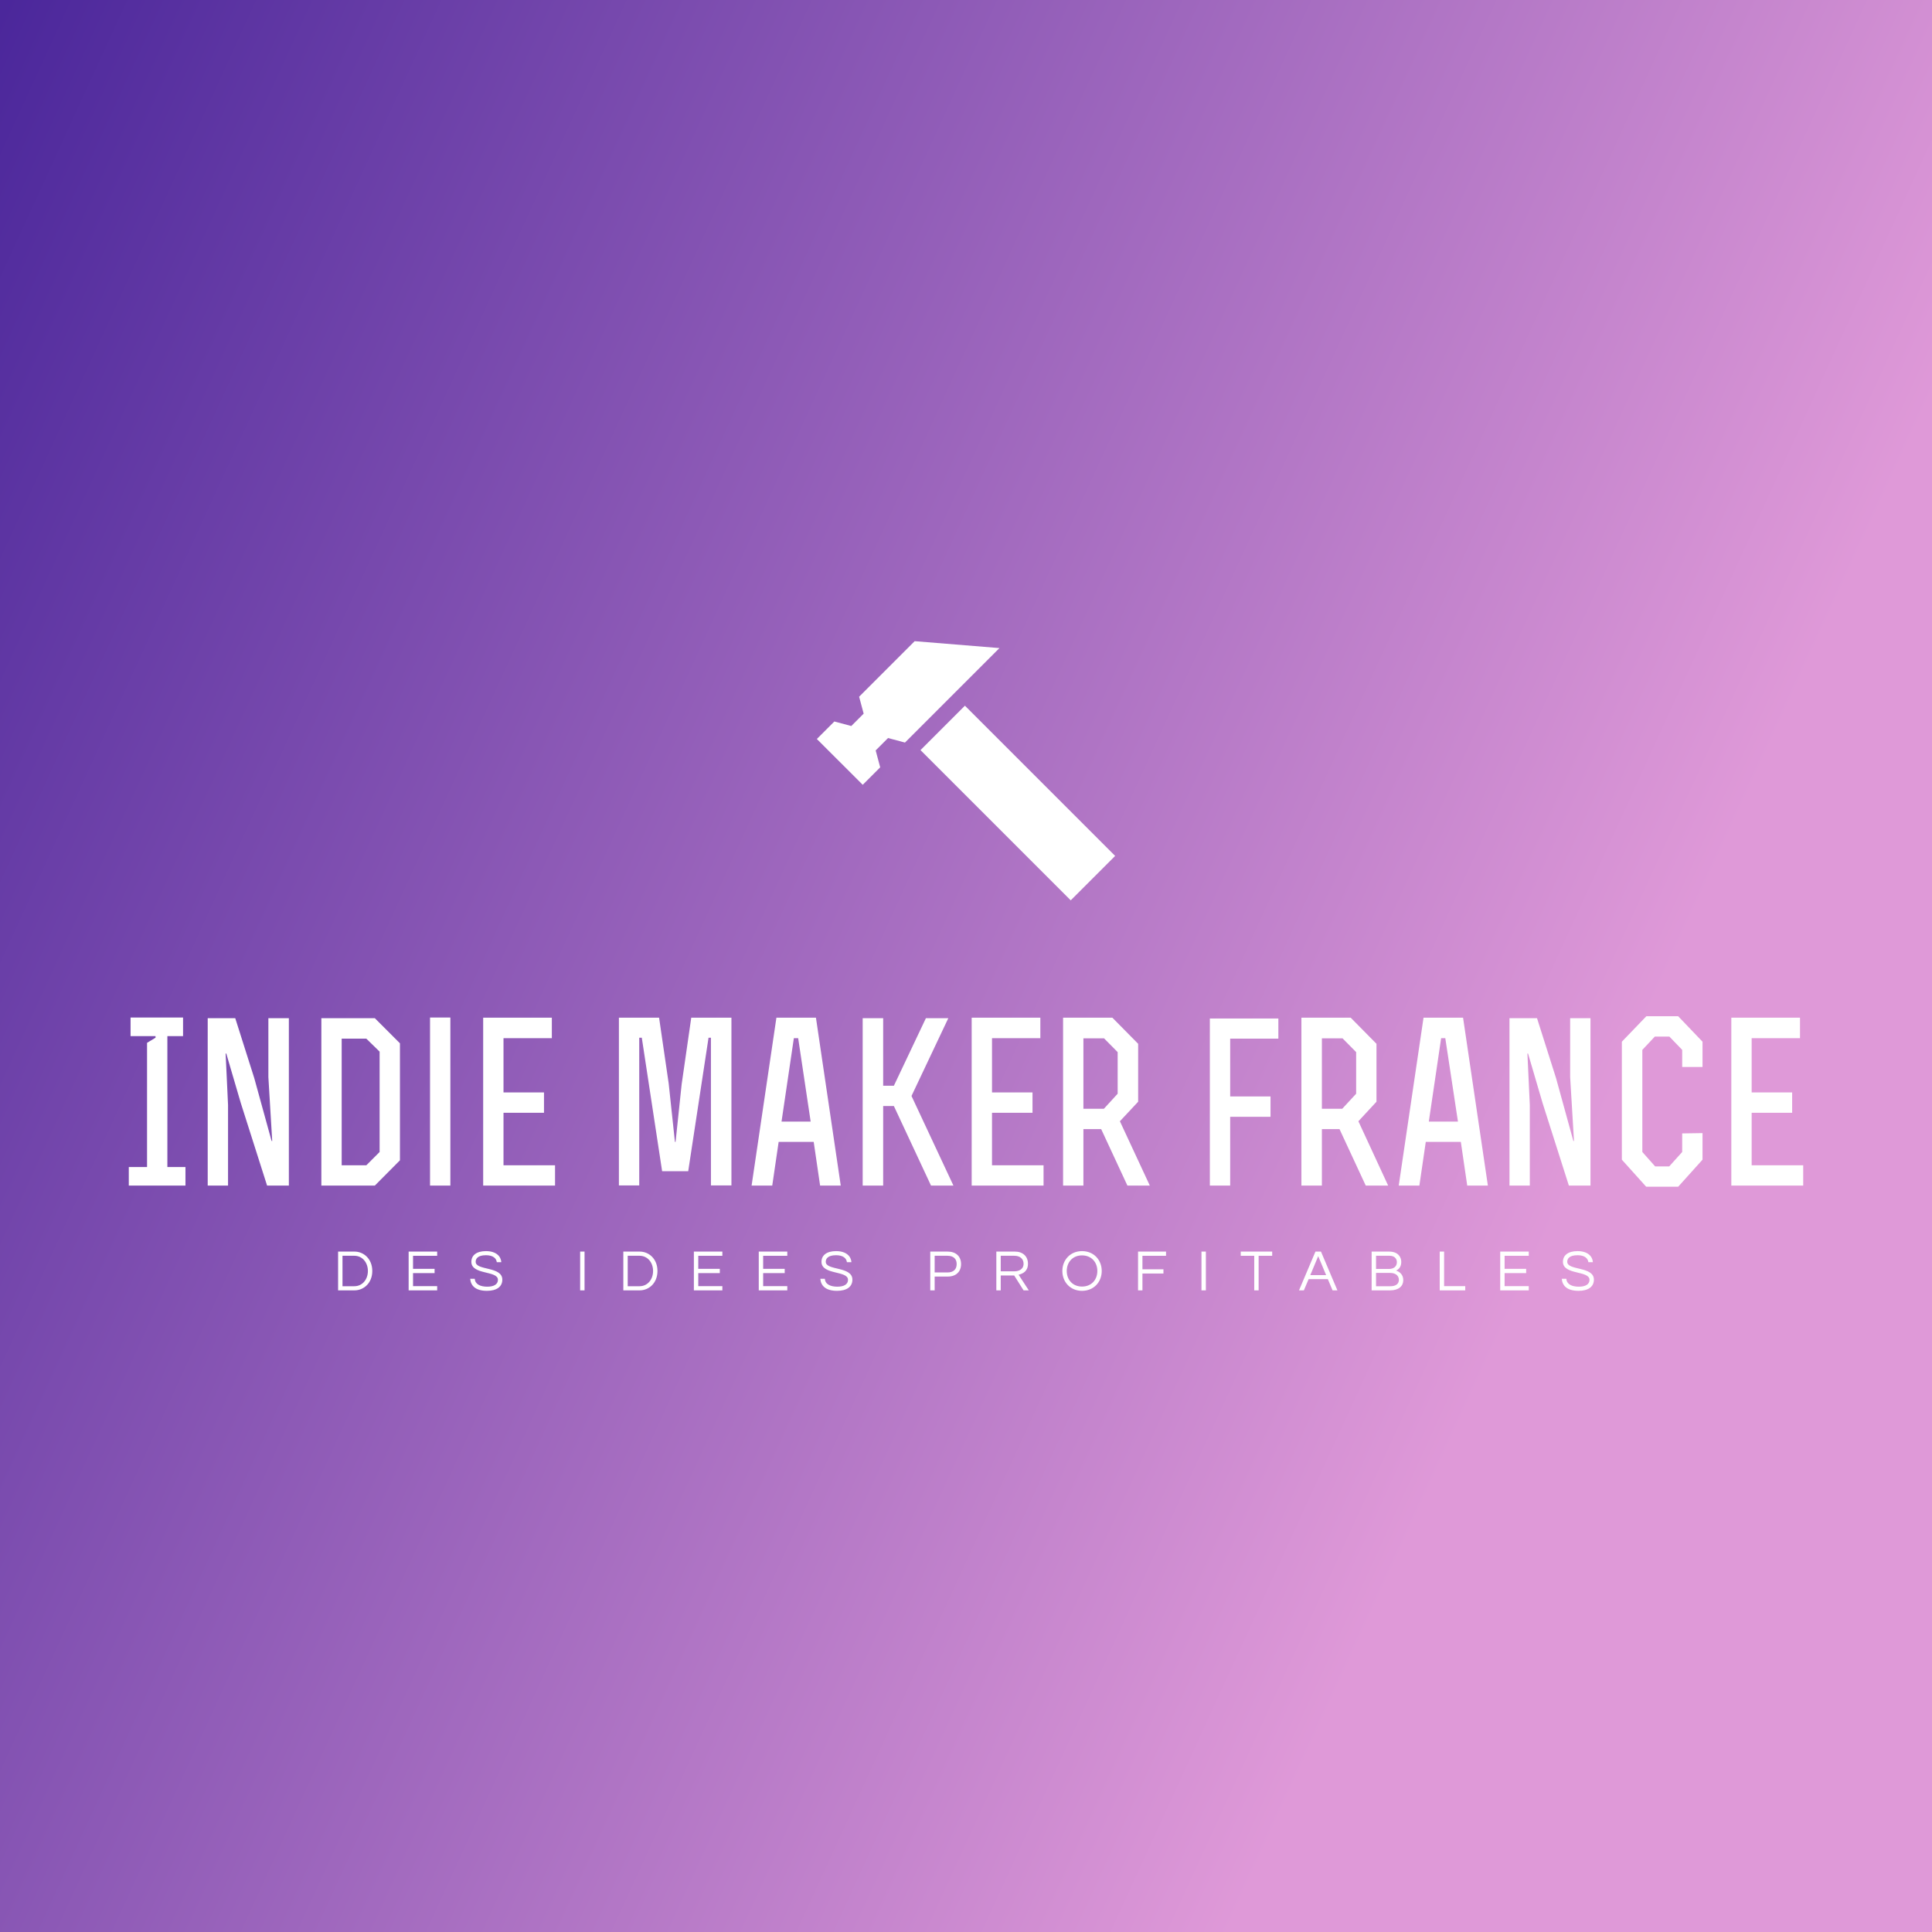
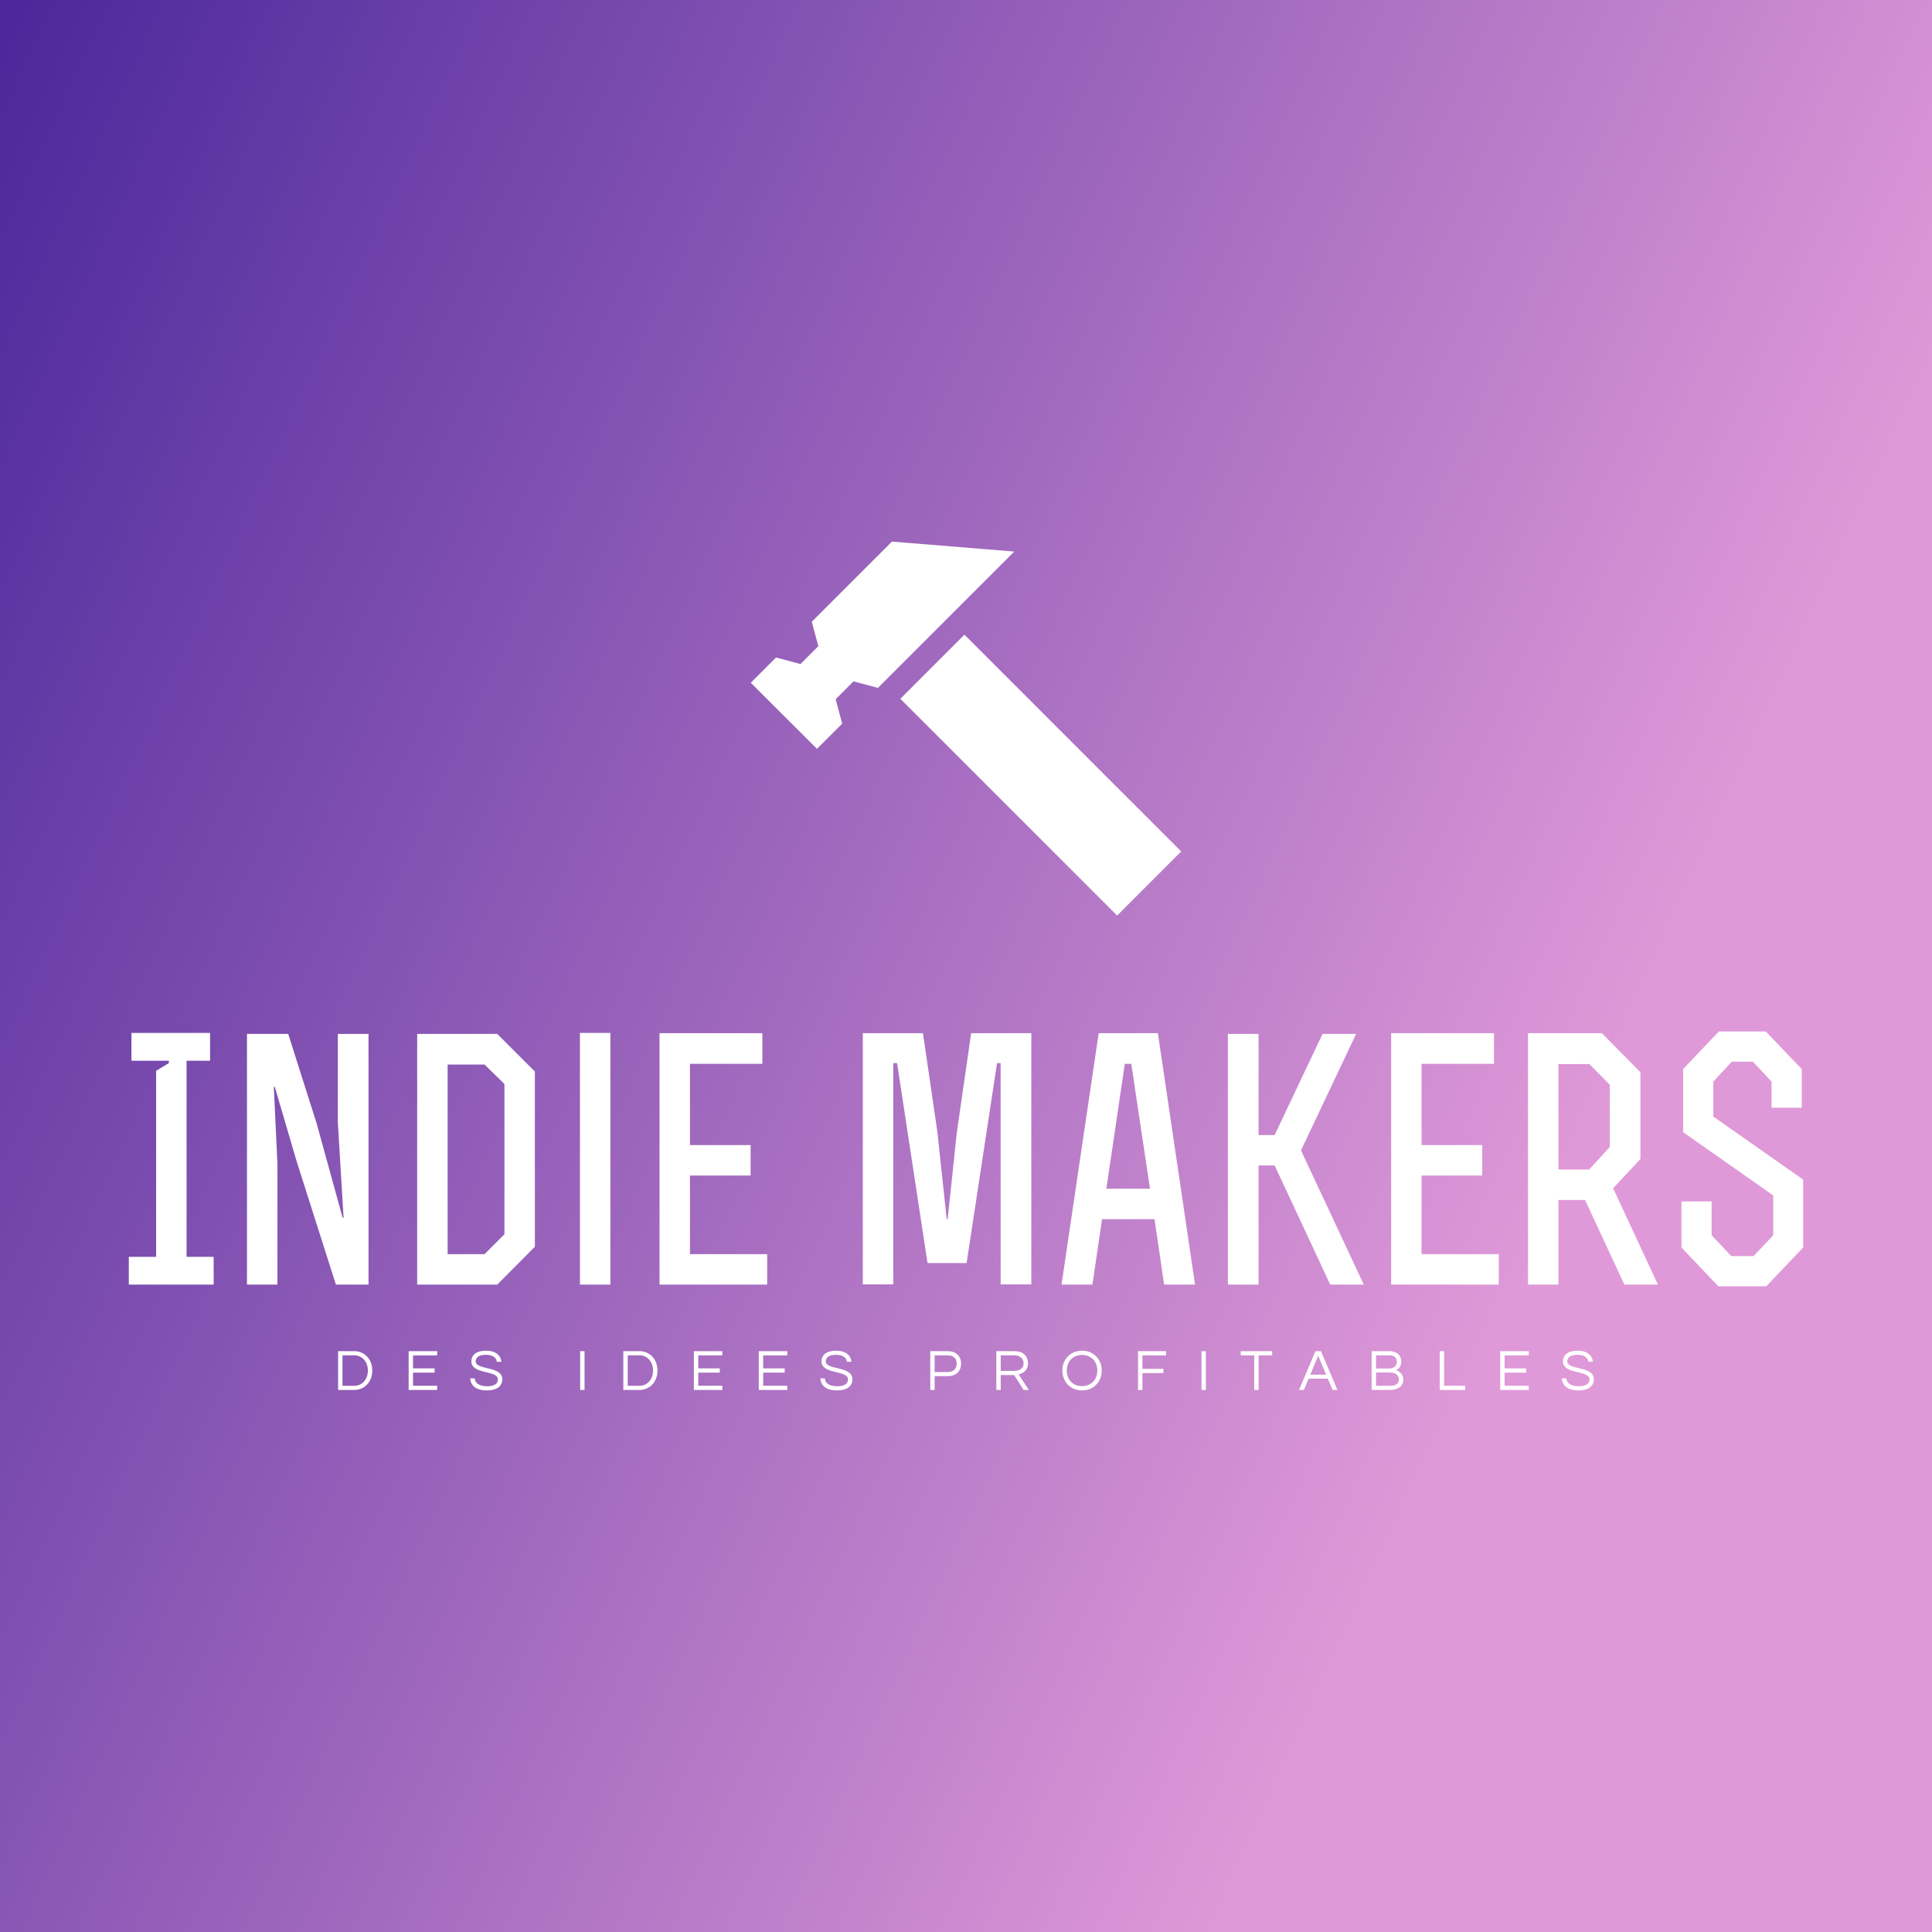
- <svg xmlns="http://www.w3.org/2000/svg" data-v-29081953="" viewBox="0 0 300 300">
-   <defs data-v-29081953="">
-     <linearGradient data-v-29081953="" gradientTransform="rotate(25)" id="408713e2-5c80-47c2-bfd0-060e85892228" x1="0%" y1="0%" x2="100%" y2="0%">
-       <stop data-v-29081953="" offset="0%" stop-color="#4B279B" stop-opacity="1" />
-       <stop data-v-29081953="" offset="100%" stop-color="#DF99D8" stop-opacity="1" />
+ <svg xmlns="http://www.w3.org/2000/svg" data-v-fde0c5aa="" viewBox="0 0 300 300" class="iconAboveSlogan">
+   <defs data-v-fde0c5aa="">
+     <linearGradient data-v-fde0c5aa="" gradientTransform="rotate(25)" id="1ae049cc-aecf-4100-8c21-f85ae9c2ea52" x1="0%" y1="0%" x2="100%" y2="0%">
+       <stop data-v-fde0c5aa="" offset="0%" stop-color="#4B279B" stop-opacity="1" />
+       <stop data-v-fde0c5aa="" offset="100%" stop-color="#DF99D8" stop-opacity="1" />
    </linearGradient>
  </defs>
-   <rect data-v-29081953="" fill="url(#408713e2-5c80-47c2-bfd0-060e85892228)" x="0" y="0" width="300px" height="300px" class="logo-background-square" />
-   <defs data-v-29081953="" />
-   <g data-v-29081953="" id="3fa48c41-5ace-462b-be6e-b8bab0a743b1" fill="#ffffff" transform="matrix(2.485422,0,0,2.485422,19.03069,158.0025)">
-     <path d="M3.93 10.50L3.93 9.34L2.80 9.34L2.80 1.16L3.78 1.16L3.78 0L0.50 0L0.50 1.16L2.06 1.16L2.06 1.26L1.53 1.58L1.53 9.34L0.39 9.34L0.39 10.50ZM5.32 10.50L6.59 10.50L6.59 5.46L6.44 2.25L6.48 2.25L7.39 5.35L9.03 10.50L10.39 10.50L10.39 0.04L9.11 0.04L9.11 3.72L9.35 7.71L9.31 7.71L8.23 3.79L7.04 0.04L5.32 0.04ZM13.69 9.23L13.69 1.32L15.23 1.32L16.06 2.13L16.06 8.40L15.23 9.23ZM12.42 10.50C13.52 10.50 14.64 10.50 15.76 10.50L17.33 8.92L17.33 1.61L15.76 0.04L12.42 0.04ZM20.48 10.50L20.48 0C19.39 0 20.30 0 19.21 0L19.21 10.50ZM23.80 4.68L23.80 1.29L26.82 1.29L26.82 0.01C25.13 0.01 24.22 0.01 22.53 0.01L22.53 10.50L27.02 10.50L27.02 9.23L23.80 9.23L23.80 5.95L26.33 5.95L26.33 4.68ZM36.76 10.49L38.04 10.49L38.04 0.01L35.53 0.01L34.93 4.17L34.55 7.77L34.51 7.77L34.12 4.12L33.52 0.01C32.38 0.01 32.14 0.01 31.01 0.01L31.01 10.49L32.28 10.49L32.28 1.26L32.44 1.26L33.71 9.60L35.34 9.60L36.61 1.26L36.76 1.26ZM39.30 10.50L40.59 10.50L40.99 7.77L43.18 7.77L43.58 10.50L44.87 10.50L43.32 0.01L40.85 0.01ZM42.99 6.50L41.17 6.50L41.94 1.29L42.21 1.29ZM47.52 0.04L46.24 0.04L46.24 10.50L47.52 10.50L47.52 5.53L48.19 5.53L50.51 10.50L51.91 10.50L49.29 4.90L51.59 0.04L50.19 0.04L48.19 4.26L47.52 4.26ZM54.32 4.68L54.32 1.29L57.34 1.29L57.34 0.01C55.65 0.01 54.74 0.01 53.05 0.01L53.05 10.50L57.54 10.50L57.54 9.23L54.32 9.23L54.32 5.95L56.85 5.95L56.85 4.68ZM60.03 1.30L61.32 1.30L62.17 2.16L62.17 4.76L61.31 5.70L60.03 5.70ZM60.03 6.97L61.14 6.97L62.78 10.50L64.18 10.50L62.31 6.48L63.45 5.26L63.45 1.64L61.84 0.01L58.76 0.01L58.76 10.50L60.03 10.50ZM69.20 4.93L69.20 1.32L72.21 1.32L72.21 0.06C70.52 0.06 69.62 0.06 67.93 0.06L67.93 10.50C68.36 10.50 68.78 10.50 69.20 10.50L69.20 6.20L71.72 6.20L71.72 4.93ZM74.93 1.30L76.22 1.30L77.07 2.16L77.07 4.76L76.20 5.70L74.93 5.70ZM74.93 6.97L76.03 6.97L77.67 10.50L79.07 10.50L77.21 6.48L78.34 5.26L78.34 1.64L76.73 0.01L73.65 0.01L73.65 10.50L74.93 10.50ZM79.73 10.50L81.02 10.50L81.42 7.77L83.61 7.77L84.01 10.50L85.30 10.50L83.75 0.01L81.28 0.01ZM83.43 6.50L81.61 6.50L82.38 1.29L82.64 1.29ZM86.65 10.50L87.92 10.50L87.92 5.46L87.77 2.25L87.81 2.25L88.72 5.35L90.36 10.50L91.71 10.50L91.71 0.04L90.44 0.04L90.44 3.72L90.68 7.71L90.64 7.71L89.56 3.79L88.37 0.04L86.65 0.04ZM97.44 3.09L98.71 3.09L98.71 1.51L97.19-0.08L95.20-0.08L93.67 1.51L93.67 8.88L95.19 10.57L97.19 10.57L98.71 8.88L98.71 7.22L97.44 7.24L97.44 8.40L96.63 9.30L95.75 9.30L94.95 8.40L94.95 2.02L95.73 1.19L96.64 1.19L97.44 2.02ZM101.78 4.68L101.78 1.29L104.80 1.29L104.80 0.01C103.11 0.01 102.20 0.01 100.51 0.01L100.51 10.50L105 10.50L105 9.23L101.78 9.23L101.78 5.95L104.31 5.95L104.31 4.68Z" />
+   <rect data-v-fde0c5aa="" fill="url(#1ae049cc-aecf-4100-8c21-f85ae9c2ea52)" x="0" y="0" width="300px" height="300px" class="logo-background-square" />
+   <defs data-v-fde0c5aa="" />
+   <g data-v-fde0c5aa="" id="2a5d03d7-661a-4a2e-a8b0-0078d92b52b5" fill="#ffffff" transform="matrix(3.722262,0,0,3.722262,18.54832,160.3913)">
+     <path d="M3.93 10.50L3.93 9.34L2.80 9.34L2.80 1.16L3.78 1.16L3.78 0L0.50 0L0.50 1.16L2.06 1.16L2.06 1.26L1.53 1.58L1.53 9.34L0.39 9.34L0.39 10.50ZM5.32 10.50L6.59 10.50L6.59 5.46L6.44 2.25L6.48 2.25L7.39 5.35L9.03 10.50L10.39 10.50L10.39 0.04L9.11 0.04L9.11 3.72L9.35 7.71L9.31 7.71L8.23 3.79L7.04 0.04L5.32 0.04ZM13.69 9.23L13.69 1.32L15.23 1.32L16.06 2.13L16.06 8.40L15.23 9.23ZM12.42 10.50C13.52 10.50 14.64 10.50 15.76 10.50L17.33 8.92L17.33 1.61L15.76 0.04L12.42 0.04ZM20.48 10.50L20.48 0C19.39 0 20.30 0 19.21 0L19.21 10.50ZM23.80 4.68L23.80 1.29L26.82 1.29L26.82 0.01C25.13 0.01 24.22 0.01 22.53 0.01L22.53 10.50L27.02 10.50L27.02 9.23L23.80 9.23L23.80 5.95L26.33 5.95L26.33 4.68ZM36.76 10.49L38.04 10.49L38.04 0.01L35.53 0.01L34.93 4.17L34.55 7.77L34.51 7.77L34.12 4.12L33.52 0.01C32.38 0.01 32.14 0.01 31.01 0.01L31.01 10.49L32.28 10.49L32.28 1.26L32.44 1.26L33.71 9.60L35.34 9.60L36.61 1.26L36.76 1.26ZM39.30 10.50L40.59 10.50L40.99 7.77L43.18 7.77L43.58 10.50L44.87 10.50L43.32 0.01L40.85 0.01ZM42.99 6.50L41.17 6.50L41.94 1.29L42.21 1.29ZM47.52 0.04L46.24 0.04L46.24 10.50L47.52 10.50L47.52 5.53L48.19 5.53L50.51 10.50L51.91 10.50L49.29 4.90L51.59 0.04L50.19 0.04L48.19 4.26L47.52 4.26ZM54.32 4.68L54.32 1.29L57.34 1.29L57.34 0.01C55.65 0.01 54.74 0.01 53.05 0.01L53.05 10.50L57.54 10.50L57.54 9.23L54.32 9.23L54.32 5.95L56.85 5.95L56.85 4.68ZM60.03 1.30L61.32 1.30L62.17 2.16L62.17 4.76L61.31 5.70L60.03 5.70ZM60.03 6.97L61.14 6.97L62.78 10.50L64.18 10.50L62.31 6.48L63.45 5.26L63.45 1.64L61.84 0.01L58.76 0.01L58.76 10.50L60.03 10.50ZM66.42 7.03L65.16 7.03L65.16 8.95L66.70 10.57L68.70 10.57L70.24 8.95L70.24 6.12L66.49 3.49L66.49 2.03L67.26 1.20L68.14 1.20L68.92 2.03L68.92 3.12L70.18 3.12L70.18 1.51L68.68-0.06L66.72-0.06L65.23 1.51L65.23 4.14L68.99 6.78L68.99 8.44L68.17 9.31L67.24 9.31L66.42 8.44Z" />
  </g>
-   <defs data-v-29081953="" />
-   <g data-v-29081953="" id="f4b124f7-8d20-4a31-acf0-984b4dfa1e13" stroke="none" fill="#ffffff" transform="matrix(0.4637326,0,0,0.4637326,126.8136,96.49662)">
+   <defs data-v-fde0c5aa="" />
+   <g data-v-fde0c5aa="" id="33537271-7fec-4ec0-8d59-6b80644ad190" stroke="none" fill="#ffffff" transform="matrix(0.6691533,0,0,0.6691533,116.5427,79.67704)">
    <path d="M34.763 43.085L49.638 28.21l50.304 50.303-14.876 14.875zM19.75 43.189l4.147-4.147 5.665 1.518 31.64-31.64-28.388-2.312L14.212 25.21l1.519 5.665-4.148 4.147-5.664-1.519-5.862 5.862 15.364 15.334 5.847-5.846z" />
  </g>
-   <defs data-v-29081953="" />
-   <g data-v-29081953="" id="7700c43a-9d7a-4ca9-8839-686337041f1e" fill="#ffffff" transform="matrix(0.6496968,0,0,0.6496968,51.76584,192.9091)">
+   <defs data-v-fde0c5aa="" />
+   <g data-v-fde0c5aa="" id="55e1b59c-1319-47a7-8f98-9245527e8ef5" fill="#ffffff" transform="matrix(0.6496968,0,0,0.6496968,51.76584,208.3712)">
    <path d="M5.04 2.21L1.13 2.21L1.13 11.48L5.04 11.48C7.25 11.48 9.30 9.74 9.30 6.85C9.30 3.95 7.25 2.21 5.04 2.21ZM5.00 10.49L2.18 10.49L2.18 3.21L5.00 3.21C6.97 3.21 8.25 4.86 8.25 6.85C8.25 8.83 6.97 10.49 5.00 10.49ZM24.81 3.22L24.81 2.21L17.99 2.21L17.99 11.48L24.81 11.48L24.81 10.47L19.04 10.47L19.04 7.35L24.19 7.35L24.19 6.33L19.04 6.33L19.04 3.22ZM34.01 4.65C34.01 4.03 34.37 3.08 36.47 3.08C38.16 3.08 38.95 3.82 39.06 4.75L40.14 4.75C40.05 3.36 38.93 2.10 36.47 2.10C34.15 2.10 32.98 3.15 32.98 4.66C32.98 7.84 39.33 6.69 39.33 8.96C39.33 10.05 38.35 10.60 36.78 10.60C35.17 10.60 33.87 10.05 33.80 8.71L32.70 8.71C32.84 10.37 33.96 11.59 36.71 11.59C38.99 11.59 40.38 10.64 40.38 8.92C40.38 5.68 34.01 6.80 34.01 4.65ZM60.03 2.21L58.98 2.21L58.98 11.48L60.03 11.48ZM73.21 2.21L69.30 2.21L69.30 11.48L73.21 11.48C75.42 11.48 77.46 9.74 77.46 6.85C77.46 3.95 75.42 2.21 73.21 2.21ZM73.16 10.49L70.35 10.49L70.35 3.21L73.16 3.21C75.14 3.21 76.41 4.86 76.41 6.85C76.41 8.83 75.14 10.49 73.16 10.49ZM92.97 3.22L92.97 2.21L86.16 2.21L86.16 11.48L92.97 11.48L92.97 10.47L87.21 10.47L87.21 7.35L92.36 7.35L92.36 6.33L87.21 6.33L87.21 3.22ZM108.49 3.22L108.49 2.21L101.67 2.21L101.67 11.48L108.49 11.48L108.49 10.47L102.72 10.47L102.72 7.35L107.87 7.35L107.87 6.33L102.72 6.33L102.72 3.22ZM117.68 4.65C117.68 4.03 118.05 3.08 120.15 3.08C121.84 3.08 122.63 3.82 122.74 4.75L123.82 4.75C123.73 3.36 122.61 2.10 120.15 2.10C117.82 2.10 116.66 3.15 116.66 4.66C116.66 7.84 123.00 6.69 123.00 8.96C123.00 10.05 122.02 10.60 120.46 10.60C118.85 10.60 117.54 10.05 117.47 8.71L116.38 8.71C116.52 10.37 117.64 11.59 120.39 11.59C122.67 11.59 124.05 10.64 124.05 8.92C124.05 5.68 117.68 6.80 117.68 4.65ZM143.71 8.18L146.83 8.18C148.81 8.18 150.02 7.03 150.02 5.19C150.02 3.37 148.81 2.21 146.83 2.21L142.66 2.21L142.66 11.48L143.71 11.48ZM146.76 3.21C148.22 3.21 148.97 3.96 148.97 5.19C148.97 6.44 148.22 7.20 146.76 7.20L143.71 7.20L143.71 3.21ZM159.50 7.92L162.72 7.92L164.96 11.48L166.21 11.48L163.77 7.74C164.81 7.50 166.01 6.90 166.01 5.11C166.01 3.35 164.79 2.21 162.89 2.21L158.45 2.21L158.45 11.48L159.50 11.48ZM159.50 3.21L162.76 3.21C164.08 3.21 164.96 3.93 164.96 5.11C164.96 6.55 163.70 6.93 162.71 6.93L159.50 6.93ZM178.93 2.10C176.12 2.10 174.23 4.21 174.23 6.85C174.23 9.48 176.12 11.59 178.93 11.59C181.75 11.59 183.64 9.48 183.64 6.85C183.64 4.21 181.75 2.10 178.93 2.10ZM178.93 10.57C176.68 10.57 175.28 8.93 175.28 6.85C175.28 4.76 176.68 3.12 178.93 3.12C181.19 3.12 182.59 4.76 182.59 6.85C182.59 8.93 181.19 10.57 178.93 10.57ZM199.01 3.22L199.01 2.21L192.32 2.21L192.32 11.48L193.37 11.48L193.37 7.46L198.39 7.46L198.39 6.44L193.37 6.44L193.37 3.22ZM208.53 2.21L207.48 2.21L207.48 11.48L208.53 11.48ZM224.38 2.21L216.86 2.21L216.86 3.22L220.09 3.22L220.09 11.48L221.14 11.48L221.14 3.22L224.38 3.22ZM236.04 2.21L234.72 2.21L230.79 11.48L231.95 11.48L233.09 8.79L237.68 8.79L238.81 11.48L239.97 11.48ZM233.49 7.83L235.38 3.30L237.27 7.83ZM253.99 6.75C254.65 6.45 255.23 5.85 255.23 4.66C255.23 3.54 254.49 2.21 252.31 2.21L248.15 2.21L248.15 11.48L252.55 11.48C254.66 11.48 255.71 10.43 255.71 9.04C255.71 7.66 254.77 7 253.99 6.75ZM249.20 3.21L252.42 3.21C253.69 3.21 254.18 3.98 254.18 4.75C254.18 5.88 253.27 6.36 252.31 6.36L249.20 6.36ZM252.66 10.49L249.20 10.49L249.20 7.31L252.55 7.31C254.02 7.31 254.66 8.09 254.66 8.96C254.66 9.93 253.93 10.49 252.66 10.49ZM264.42 2.21L264.42 11.48L270.52 11.48L270.52 10.47L265.47 10.47L265.47 2.21ZM285.70 3.22L285.70 2.21L278.88 2.21L278.88 11.48L285.70 11.48L285.70 10.47L279.93 10.47L279.93 7.35L285.08 7.35L285.08 6.33L279.93 6.33L279.93 3.22ZM294.90 4.65C294.90 4.03 295.26 3.08 297.36 3.08C299.05 3.08 299.84 3.82 299.95 4.75L301.03 4.75C300.94 3.36 299.82 2.10 297.36 2.10C295.04 2.10 293.87 3.15 293.87 4.66C293.87 7.84 300.22 6.69 300.22 8.96C300.22 10.05 299.24 10.60 297.67 10.60C296.06 10.60 294.76 10.05 294.69 8.71L293.59 8.71C293.73 10.37 294.85 11.59 297.60 11.59C299.88 11.59 301.27 10.64 301.27 8.92C301.27 5.68 294.90 6.80 294.90 4.65Z" />
  </g>
</svg>
